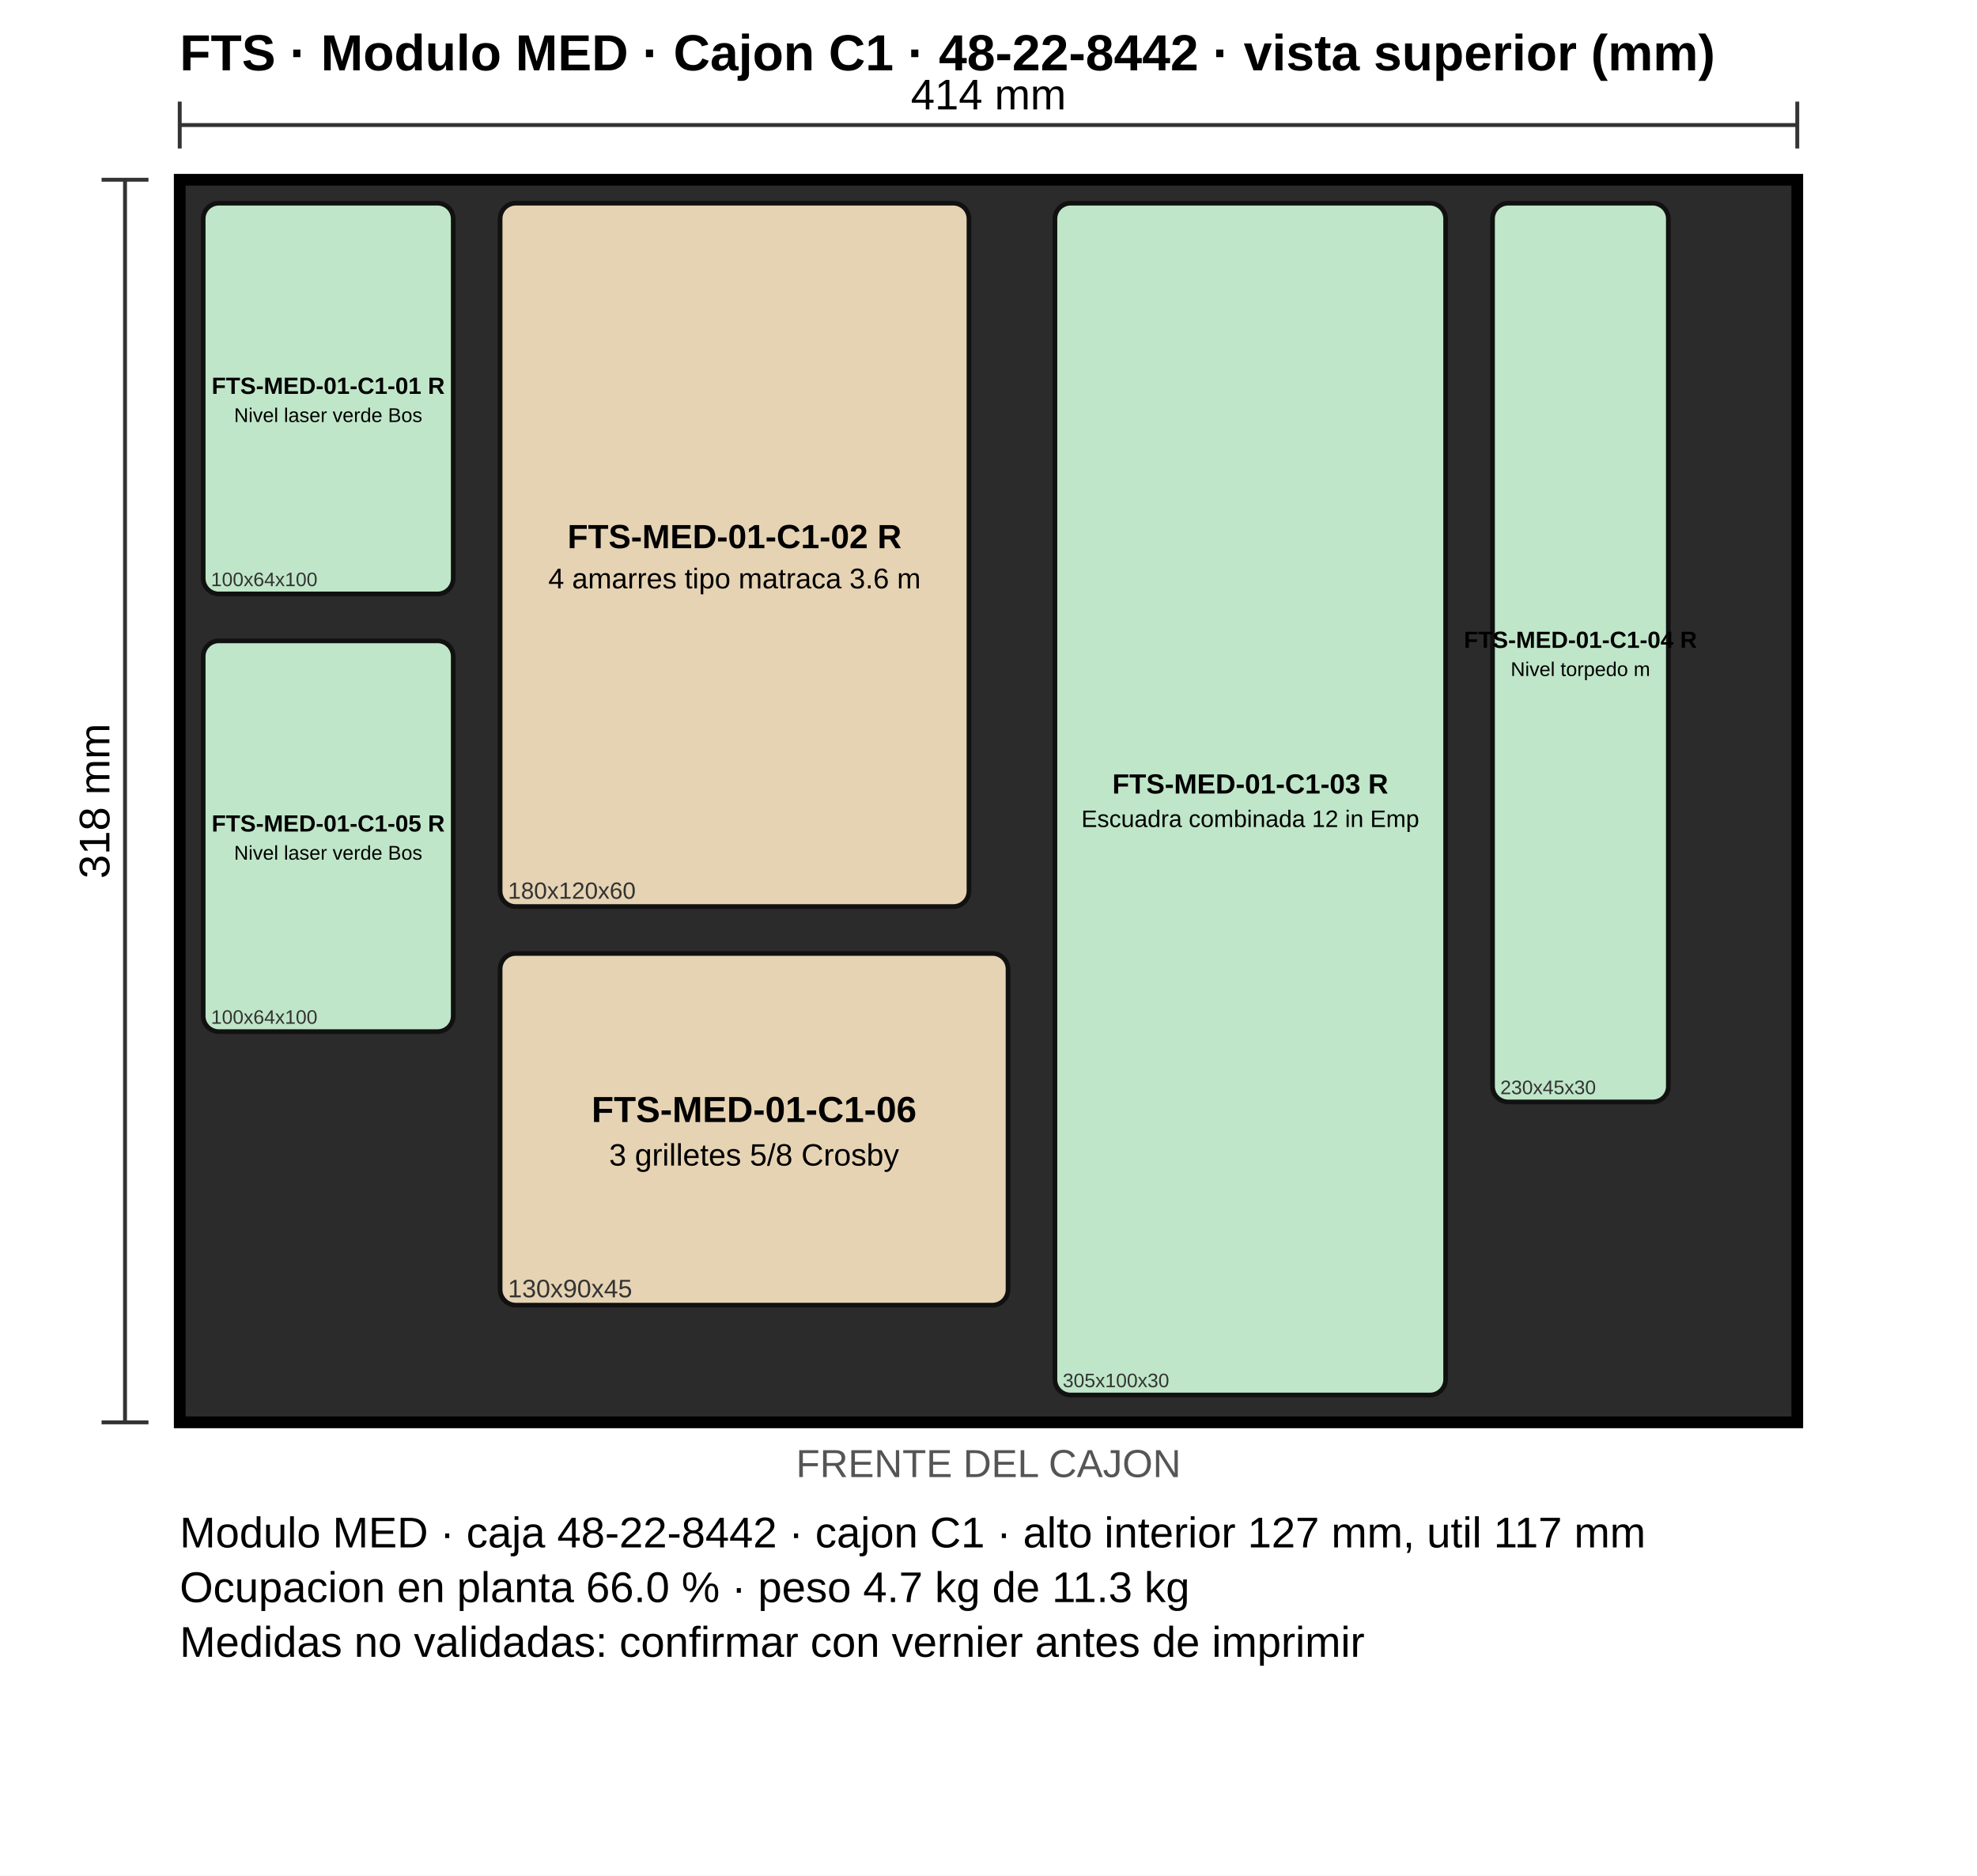
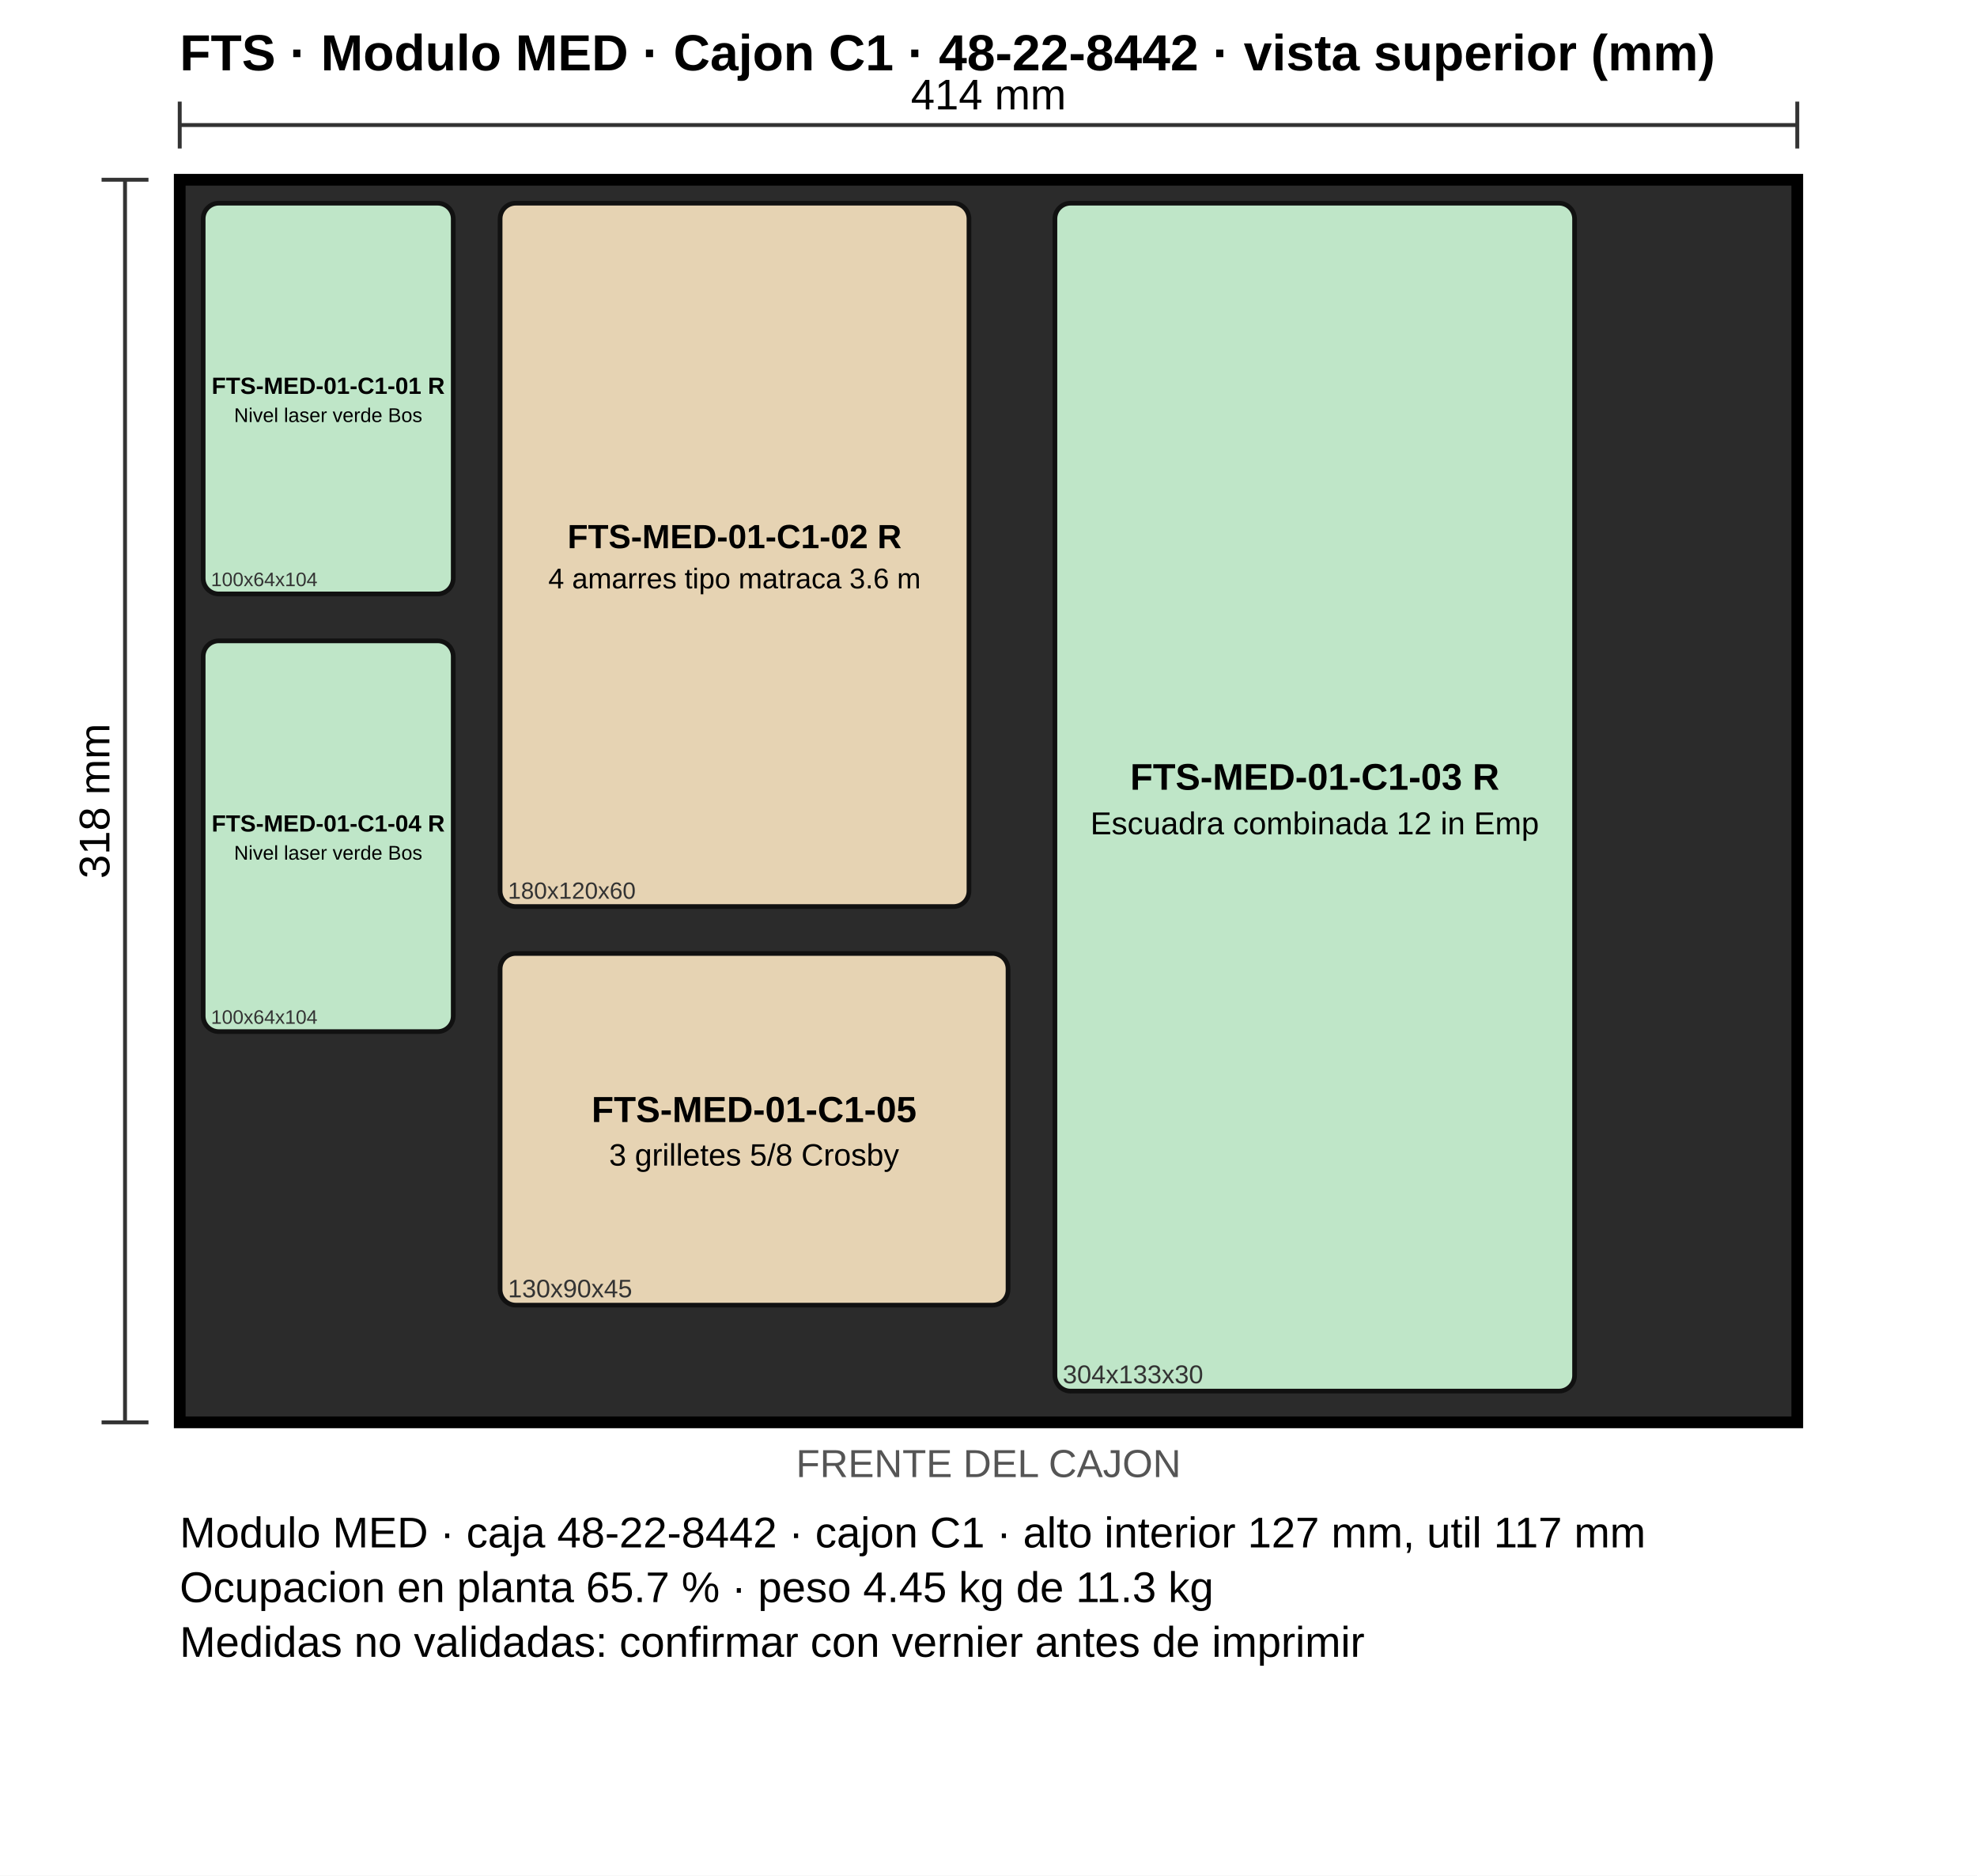
<svg xmlns="http://www.w3.org/2000/svg" viewBox="0 0 506 480" width="810" font-family="Arial, sans-serif">
  <rect x="0" y="0" width="506" height="480" fill="#ffffff" />
  <text x="46" y="18" font-size="13" font-weight="bold">FTS · Modulo MED · Cajon C1 · 48-22-8442 · vista superior (mm)</text>
  <rect x="46" y="46" width="414" height="318" fill="#2b2b2b" stroke="#000" stroke-width="3" />
  <line x1="46" y1="32" x2="460" y2="32" stroke="#333" stroke-width="1" />
  <line x1="46" y1="26" x2="46" y2="38" stroke="#333" />
  <line x1="460" y1="26" x2="460" y2="38" stroke="#333" />
  <text x="253.0" y="28" font-size="11" text-anchor="middle">414 mm</text>
  <line x1="32" y1="46" x2="32" y2="364" stroke="#333" />
  <line x1="26" y1="46" x2="38" y2="46" stroke="#333" />
  <line x1="26" y1="364" x2="38" y2="364" stroke="#333" />
  <text x="28" y="205.0" font-size="11" text-anchor="middle" transform="rotate(-90 28 205.0)">318 mm</text>
  <text x="253.0" y="378" font-size="10" text-anchor="middle" fill="#555">FRENTE DEL CAJON</text>
  <rect x="52" y="52" width="64" height="100" rx="4" fill="#BFE6C8" stroke="#111" stroke-width="1.2" />
  <text x="84.0" y="100.8" font-size="6.0" text-anchor="middle" font-weight="bold">FTS-MED-01-C1-01 R</text>
  <text x="84.0" y="108.0" font-size="5.1" text-anchor="middle">Nivel laser verde Bos</text>
-   <text x="54" y="150" font-size="5.0" fill="#333">100x64x100</text>
+   <text x="54" y="150" font-size="5.0" fill="#333">100x64x104</text>
  <rect x="128" y="52" width="120" height="180" rx="4" fill="#E6D3B3" stroke="#111" stroke-width="1.2" />
  <text x="188.0" y="140.286" font-size="8.6" text-anchor="middle" font-weight="bold">FTS-MED-01-C1-02 R</text>
  <text x="188.0" y="150.571" font-size="7.3" text-anchor="middle">4 amarres tipo matraca 3.6 m</text>
  <text x="130" y="230" font-size="6.0" fill="#333">180x120x60</text>
-   <rect x="270" y="52" width="100" height="305" rx="4" fill="#BFE6C8" stroke="#111" stroke-width="1.2" />
-   <text x="320.0" y="203.071" font-size="7.1" text-anchor="middle" font-weight="bold">FTS-MED-01-C1-03 R</text>
-   <text x="320.0" y="211.643" font-size="6.1" text-anchor="middle">Escuadra combinada 12 in Emp</text>
-   <text x="272" y="355" font-size="5.0" fill="#333">305x100x30</text>
-   <rect x="382" y="52" width="45" height="230" rx="4" fill="#BFE6C8" stroke="#111" stroke-width="1.2" />
-   <text x="404.5" y="165.8" font-size="6.0" text-anchor="middle" font-weight="bold">FTS-MED-01-C1-04 R</text>
-   <text x="404.5" y="173.0" font-size="5.1" text-anchor="middle">Nivel torpedo m</text>
-   <text x="384" y="280" font-size="5.0" fill="#333">230x45x30</text>
+   <rect x="270" y="52" width="133" height="304" rx="4" fill="#BFE6C8" stroke="#111" stroke-width="1.2" />
+   <text x="336.5" y="202.1" font-size="9.5" text-anchor="middle" font-weight="bold">FTS-MED-01-C1-03 R</text>
+   <text x="336.5" y="213.5" font-size="8.1" text-anchor="middle">Escuadra combinada 12 in Emp</text>
+   <text x="272" y="354" font-size="6.6" fill="#333">304x133x30</text>
  <rect x="52" y="164" width="64" height="100" rx="4" fill="#BFE6C8" stroke="#111" stroke-width="1.2" />
-   <text x="84.0" y="212.8" font-size="6.0" text-anchor="middle" font-weight="bold">FTS-MED-01-C1-05 R</text>
+   <text x="84.0" y="212.8" font-size="6.0" text-anchor="middle" font-weight="bold">FTS-MED-01-C1-04 R</text>
  <text x="84.0" y="220.0" font-size="5.1" text-anchor="middle">Nivel laser verde Bos</text>
-   <text x="54" y="262" font-size="5.0" fill="#333">100x64x100</text>
+   <text x="54" y="262" font-size="5.0" fill="#333">100x64x104</text>
  <rect x="128" y="244" width="130" height="90" rx="4" fill="#E6D3B3" stroke="#111" stroke-width="1.2" />
-   <text x="193.0" y="287.143" font-size="9.3" text-anchor="middle" font-weight="bold">FTS-MED-01-C1-06</text>
+   <text x="193.0" y="287.143" font-size="9.3" text-anchor="middle" font-weight="bold">FTS-MED-01-C1-05</text>
  <text x="193.0" y="298.286" font-size="7.9" text-anchor="middle">3 grilletes 5/8 Crosby</text>
  <text x="130" y="332" font-size="6.5" fill="#333">130x90x45</text>
  <text x="46" y="396" font-size="11" fill="#000">Modulo MED · caja 48-22-8442 · cajon C1 · alto interior 127 mm, util 117 mm</text>
-   <text x="46" y="410" font-size="11" fill="#000">Ocupacion en planta 66.0 % · peso 4.7 kg de 11.3 kg</text>
+   <text x="46" y="410" font-size="11" fill="#000">Ocupacion en planta 65.7 % · peso 4.45 kg de 11.3 kg</text>
  <text x="46" y="424" font-size="11" fill="#000">Medidas no validadas: confirmar con vernier antes de imprimir</text>
</svg>
